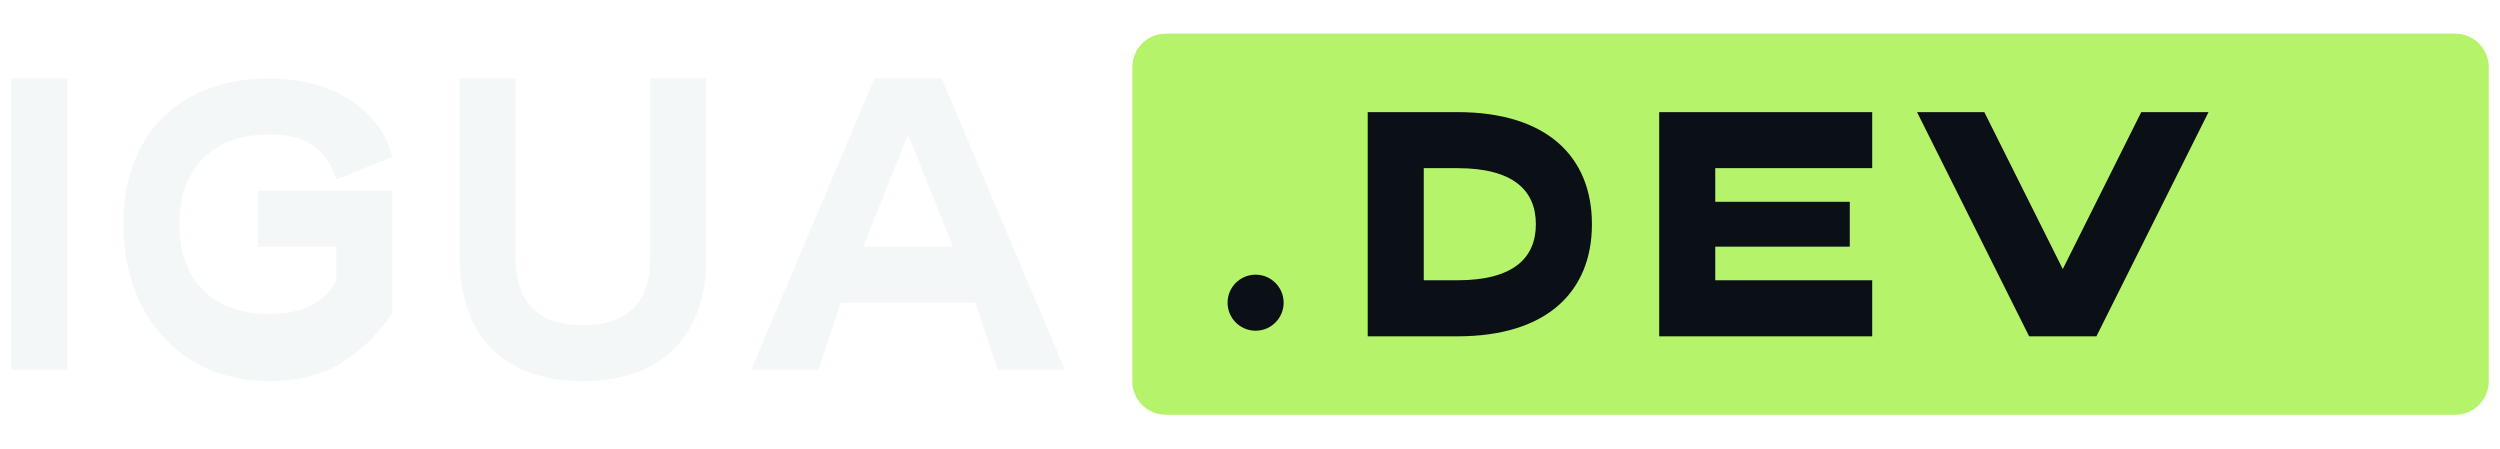
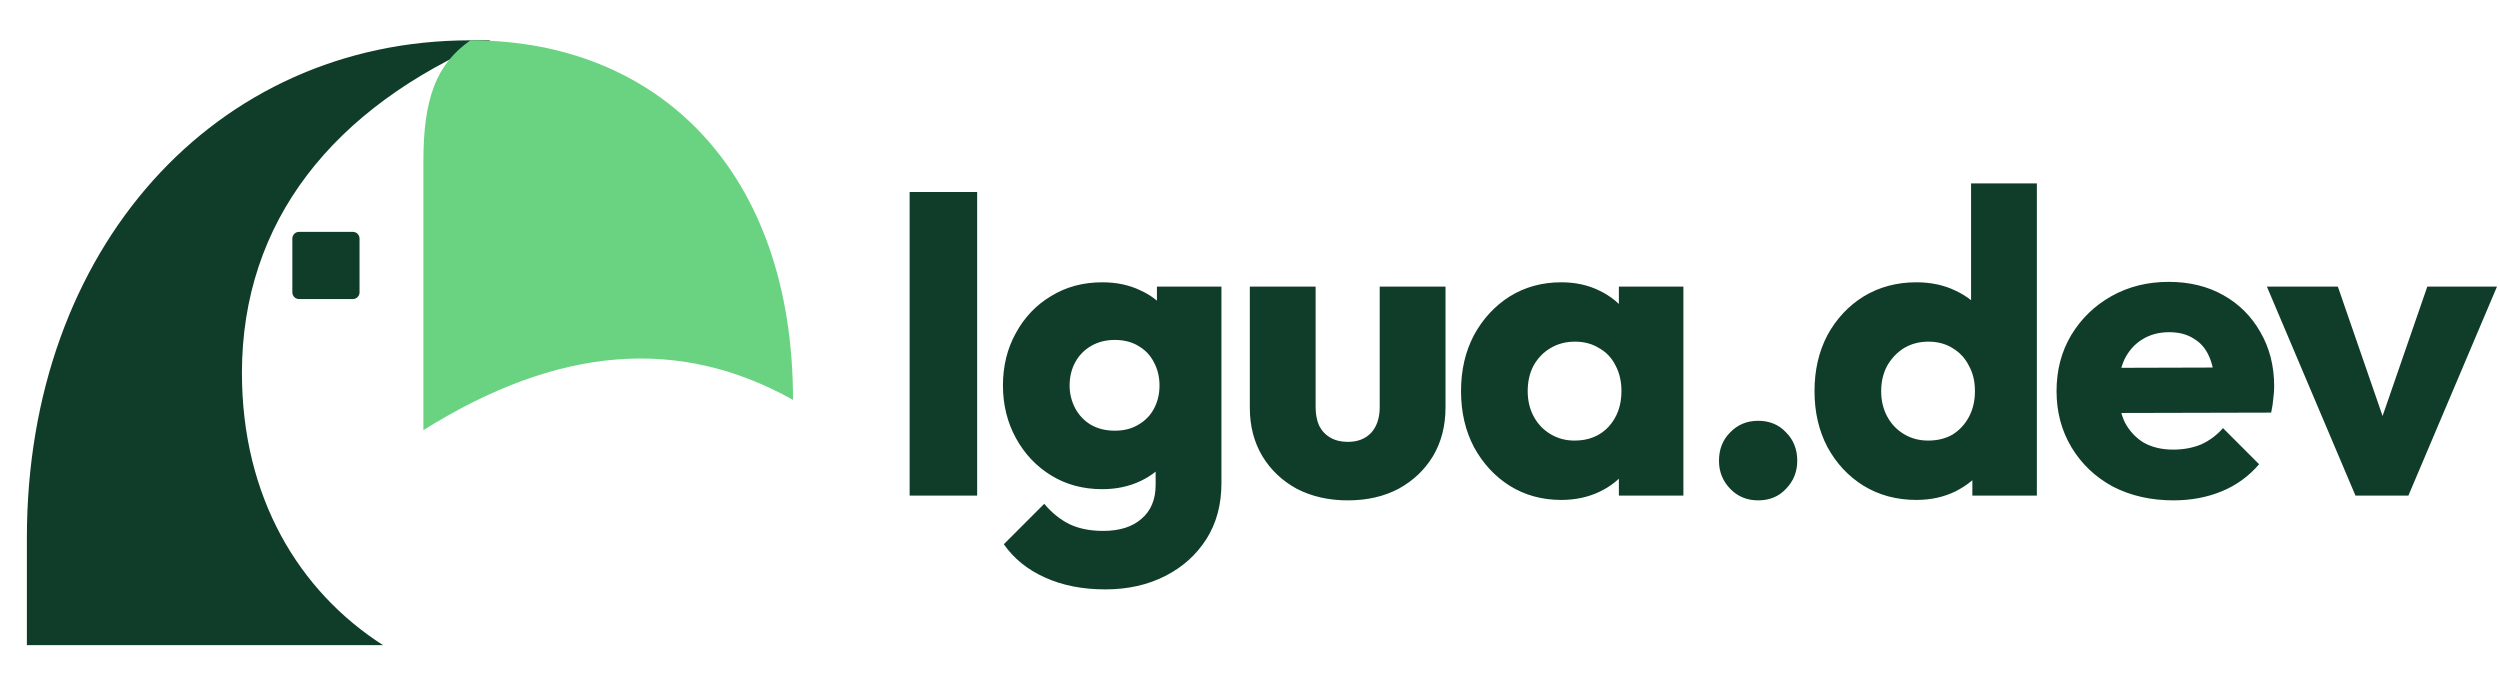
- <svg xmlns="http://www.w3.org/2000/svg" viewBox="0 0 223 40" aria-label="IGUA.DEV">
-   <g fill="#F4F7F8">
-     <path d="M1 7h5v26H1zm23 0c6 0 10 3 11 7l-5 2c-1-3-3-4-6-4-5 0-8 3-8 8s3 8 8 8c3 0 5-1 6-3v-3h-7v-5h12v11c-3 4-6 6-11 6-8 0-13-6-13-14S16 7 24 7zm17 0h5v16c0 4 2 6 6 6s6-2 6-6V7h5v16c0 7-4 11-11 11s-11-4-11-11zm37 0h6l11 26h-6l-2-6H75l-2 6h-6zm-1 15h8l-4-10z" />
-   </g>
-   <rect x="101" y="3" width="121" height="34" rx="3" fill="#B5F36B" />
-   <g fill="#0B1016">
-     <circle cx="112" cy="27" r="2.5" />
-     <path d="M122 10h8c8 0 12 4 12 10s-4 10-12 10h-8zm5 5v10h3c5 0 7-2 7-5s-2-5-7-5zm21-5h19v5h-14v3h12v4h-12v3h14v5h-19zm23 0h6l7 14 7-14h6l-10 20h-6z" />
-   </g>
+ <svg xmlns="http://www.w3.org/2000/svg" width="744" height="200" viewBox="0 0 744 200" fill="none">
+   <path d="M8 192V160C8 74 64 12 140 12H146C99 32 72 66 72 111C72 148 89 176 114 192H8Z" fill="#103D2A" />
+   <path d="M140 12C196 12 236 51 236 119C202 100 166 103 126 128V48C126 29 130 19 140 12Z" fill="#69D381" />
+   <path d="M105 69H89C87.895 69 87 69.895 87 71V87C87 88.105 87.895 89 89 89H105C106.105 89 107 88.105 107 87V71C107 69.895 106.105 69 105 69Z" fill="#103D2A" />
+   <path d="M270.704 147.5V57.132H290.8V147.5H270.704ZM328.94 175.404C322.113 175.404 316.097 174.209 310.892 171.82C305.772 169.516 301.719 166.231 298.732 161.964L310.764 149.932C312.983 152.577 315.457 154.583 318.188 155.948C321.004 157.313 324.375 157.996 328.3 157.996C333.164 157.996 336.961 156.801 339.692 154.412C342.508 152.023 343.916 148.652 343.916 144.3V128.428L347.244 114.86L344.3 101.292V85.292H363.5V143.788C363.5 150.188 362.007 155.735 359.02 160.428C356.033 165.121 351.937 168.791 346.732 171.436C341.527 174.081 335.596 175.404 328.94 175.404ZM328.044 145.58C322.327 145.58 317.249 144.215 312.812 141.484C308.375 138.753 304.876 135.041 302.316 130.348C299.756 125.655 298.476 120.449 298.476 114.732C298.476 108.929 299.756 103.724 302.316 99.116C304.876 94.423 308.375 90.753 312.812 88.108C317.249 85.377 322.327 84.012 328.044 84.012C332.311 84.012 336.108 84.823 339.436 86.444C342.849 87.98 345.58 90.199 347.628 93.1C349.761 95.916 350.956 99.201 351.212 102.956V126.636C350.956 130.305 349.761 133.591 347.628 136.492C345.58 139.308 342.849 141.527 339.436 143.148C336.023 144.769 332.225 145.58 328.044 145.58ZM331.756 128.172C334.487 128.172 336.833 127.575 338.796 126.38C340.844 125.185 342.38 123.607 343.404 121.644C344.513 119.596 345.068 117.292 345.068 114.732C345.068 112.172 344.513 109.868 343.404 107.82C342.38 105.772 340.844 104.151 338.796 102.956C336.833 101.761 334.487 101.164 331.756 101.164C329.111 101.164 326.764 101.761 324.716 102.956C322.668 104.151 321.089 105.772 319.98 107.82C318.871 109.868 318.316 112.172 318.316 114.732C318.316 117.121 318.871 119.383 319.98 121.516C321.089 123.564 322.625 125.185 324.588 126.38C326.636 127.575 329.025 128.172 331.756 128.172ZM401.13 148.908C395.413 148.908 390.335 147.756 385.898 145.452C381.546 143.063 378.133 139.82 375.658 135.724C373.183 131.543 371.946 126.764 371.946 121.388V85.292H391.53V121.132C391.53 123.265 391.871 125.1 392.554 126.636C393.322 128.172 394.431 129.367 395.882 130.22C397.333 131.073 399.082 131.5 401.13 131.5C404.031 131.5 406.335 130.604 408.042 128.812C409.749 126.935 410.602 124.375 410.602 121.132V85.292H430.186V121.26C430.186 126.721 428.949 131.543 426.474 135.724C423.999 139.82 420.586 143.063 416.234 145.452C411.882 147.756 406.847 148.908 401.13 148.908ZM464.626 148.78C458.909 148.78 453.789 147.372 449.266 144.556C444.829 141.74 441.287 137.9 438.642 133.036C436.082 128.172 434.802 122.625 434.802 116.396C434.802 110.167 436.082 104.62 438.642 99.756C441.287 94.892 444.829 91.052 449.266 88.236C453.789 85.42 458.909 84.012 464.626 84.012C468.807 84.012 472.562 84.823 475.89 86.444C479.303 88.065 482.077 90.327 484.21 93.228C486.343 96.044 487.538 99.287 487.794 102.956V129.836C487.538 133.505 486.343 136.791 484.21 139.692C482.162 142.508 479.431 144.727 476.018 146.348C472.605 147.969 468.807 148.78 464.626 148.78ZM468.594 131.116C472.775 131.116 476.146 129.751 478.706 127.02C481.266 124.204 482.546 120.663 482.546 116.396C482.546 113.495 481.949 110.935 480.754 108.716C479.645 106.497 478.023 104.791 475.89 103.596C473.842 102.316 471.453 101.676 468.722 101.676C465.991 101.676 463.559 102.316 461.426 103.596C459.378 104.791 457.714 106.497 456.434 108.716C455.239 110.935 454.642 113.495 454.642 116.396C454.642 119.212 455.239 121.729 456.434 123.948C457.629 126.167 459.293 127.916 461.426 129.196C463.559 130.476 465.949 131.116 468.594 131.116ZM481.778 147.5V130.732L484.722 115.628L481.778 100.524V85.292H500.978V147.5H481.778ZM523.215 148.908C519.887 148.908 517.114 147.756 514.895 145.452C512.676 143.148 511.567 140.375 511.567 137.132C511.567 133.719 512.676 130.903 514.895 128.684C517.114 126.38 519.887 125.228 523.215 125.228C526.628 125.228 529.402 126.38 531.535 128.684C533.754 130.903 534.863 133.719 534.863 137.132C534.863 140.375 533.754 143.148 531.535 145.452C529.402 147.756 526.628 148.908 523.215 148.908ZM570.333 148.78C564.445 148.78 559.197 147.372 554.589 144.556C550.066 141.74 546.482 137.9 543.837 133.036C541.277 128.172 539.997 122.625 539.997 116.396C539.997 110.167 541.277 104.62 543.837 99.756C546.482 94.892 550.066 91.052 554.589 88.236C559.197 85.42 564.445 84.012 570.333 84.012C574.6 84.012 578.44 84.823 581.853 86.444C585.352 88.065 588.21 90.327 590.429 93.228C592.733 96.044 594.013 99.287 594.269 102.956V129.196C594.013 132.865 592.776 136.193 590.557 139.18C588.338 142.081 585.48 144.428 581.981 146.22C578.482 147.927 574.6 148.78 570.333 148.78ZM573.789 131.116C576.605 131.116 579.037 130.519 581.085 129.324C583.133 128.044 584.754 126.295 585.949 124.076C587.144 121.857 587.741 119.297 587.741 116.396C587.741 113.495 587.144 110.977 585.949 108.844C584.84 106.625 583.218 104.876 581.085 103.596C579.037 102.316 576.648 101.676 573.917 101.676C571.186 101.676 568.754 102.316 566.621 103.596C564.573 104.876 562.909 106.625 561.629 108.844C560.434 111.063 559.837 113.58 559.837 116.396C559.837 119.212 560.434 121.729 561.629 123.948C562.824 126.167 564.488 127.916 566.621 129.196C568.754 130.476 571.144 131.116 573.789 131.116ZM606.173 147.5H586.973V130.732L589.917 115.628L586.589 100.524V54.572H606.173V147.5ZM646.842 148.908C640.101 148.908 634.085 147.543 628.794 144.812C623.589 141.996 619.493 138.113 616.506 133.164C613.519 128.215 612.026 122.625 612.026 116.396C612.026 110.167 613.477 104.62 616.378 99.756C619.365 94.807 623.375 90.924 628.41 88.108C633.445 85.292 639.119 83.884 645.434 83.884C651.578 83.884 656.997 85.207 661.69 87.852C666.383 90.497 670.053 94.167 672.698 98.86C675.429 103.553 676.794 108.929 676.794 114.988C676.794 116.097 676.709 117.292 676.538 118.572C676.453 119.767 676.239 121.175 675.898 122.796L622.266 122.924V109.484L667.578 109.356L659.13 114.988C659.045 111.404 658.49 108.46 657.466 106.156C656.442 103.767 654.906 101.975 652.858 100.78C650.895 99.5 648.463 98.86 645.562 98.86C642.49 98.86 639.802 99.585 637.498 101.036C635.279 102.401 633.53 104.364 632.25 106.924C631.055 109.484 630.458 112.599 630.458 116.268C630.458 119.937 631.098 123.095 632.378 125.74C633.743 128.3 635.621 130.305 638.01 131.756C640.485 133.121 643.386 133.804 646.714 133.804C649.786 133.804 652.559 133.292 655.034 132.268C657.509 131.159 659.685 129.537 661.562 127.404L672.314 138.156C669.242 141.74 665.53 144.428 661.178 146.22C656.826 148.012 652.047 148.908 646.842 148.908ZM700.991 147.5L674.623 85.292H695.743L713.663 137.132H704.447L722.367 85.292H743.103L716.735 147.5H700.991Z" fill="#103D2A" />
</svg>
